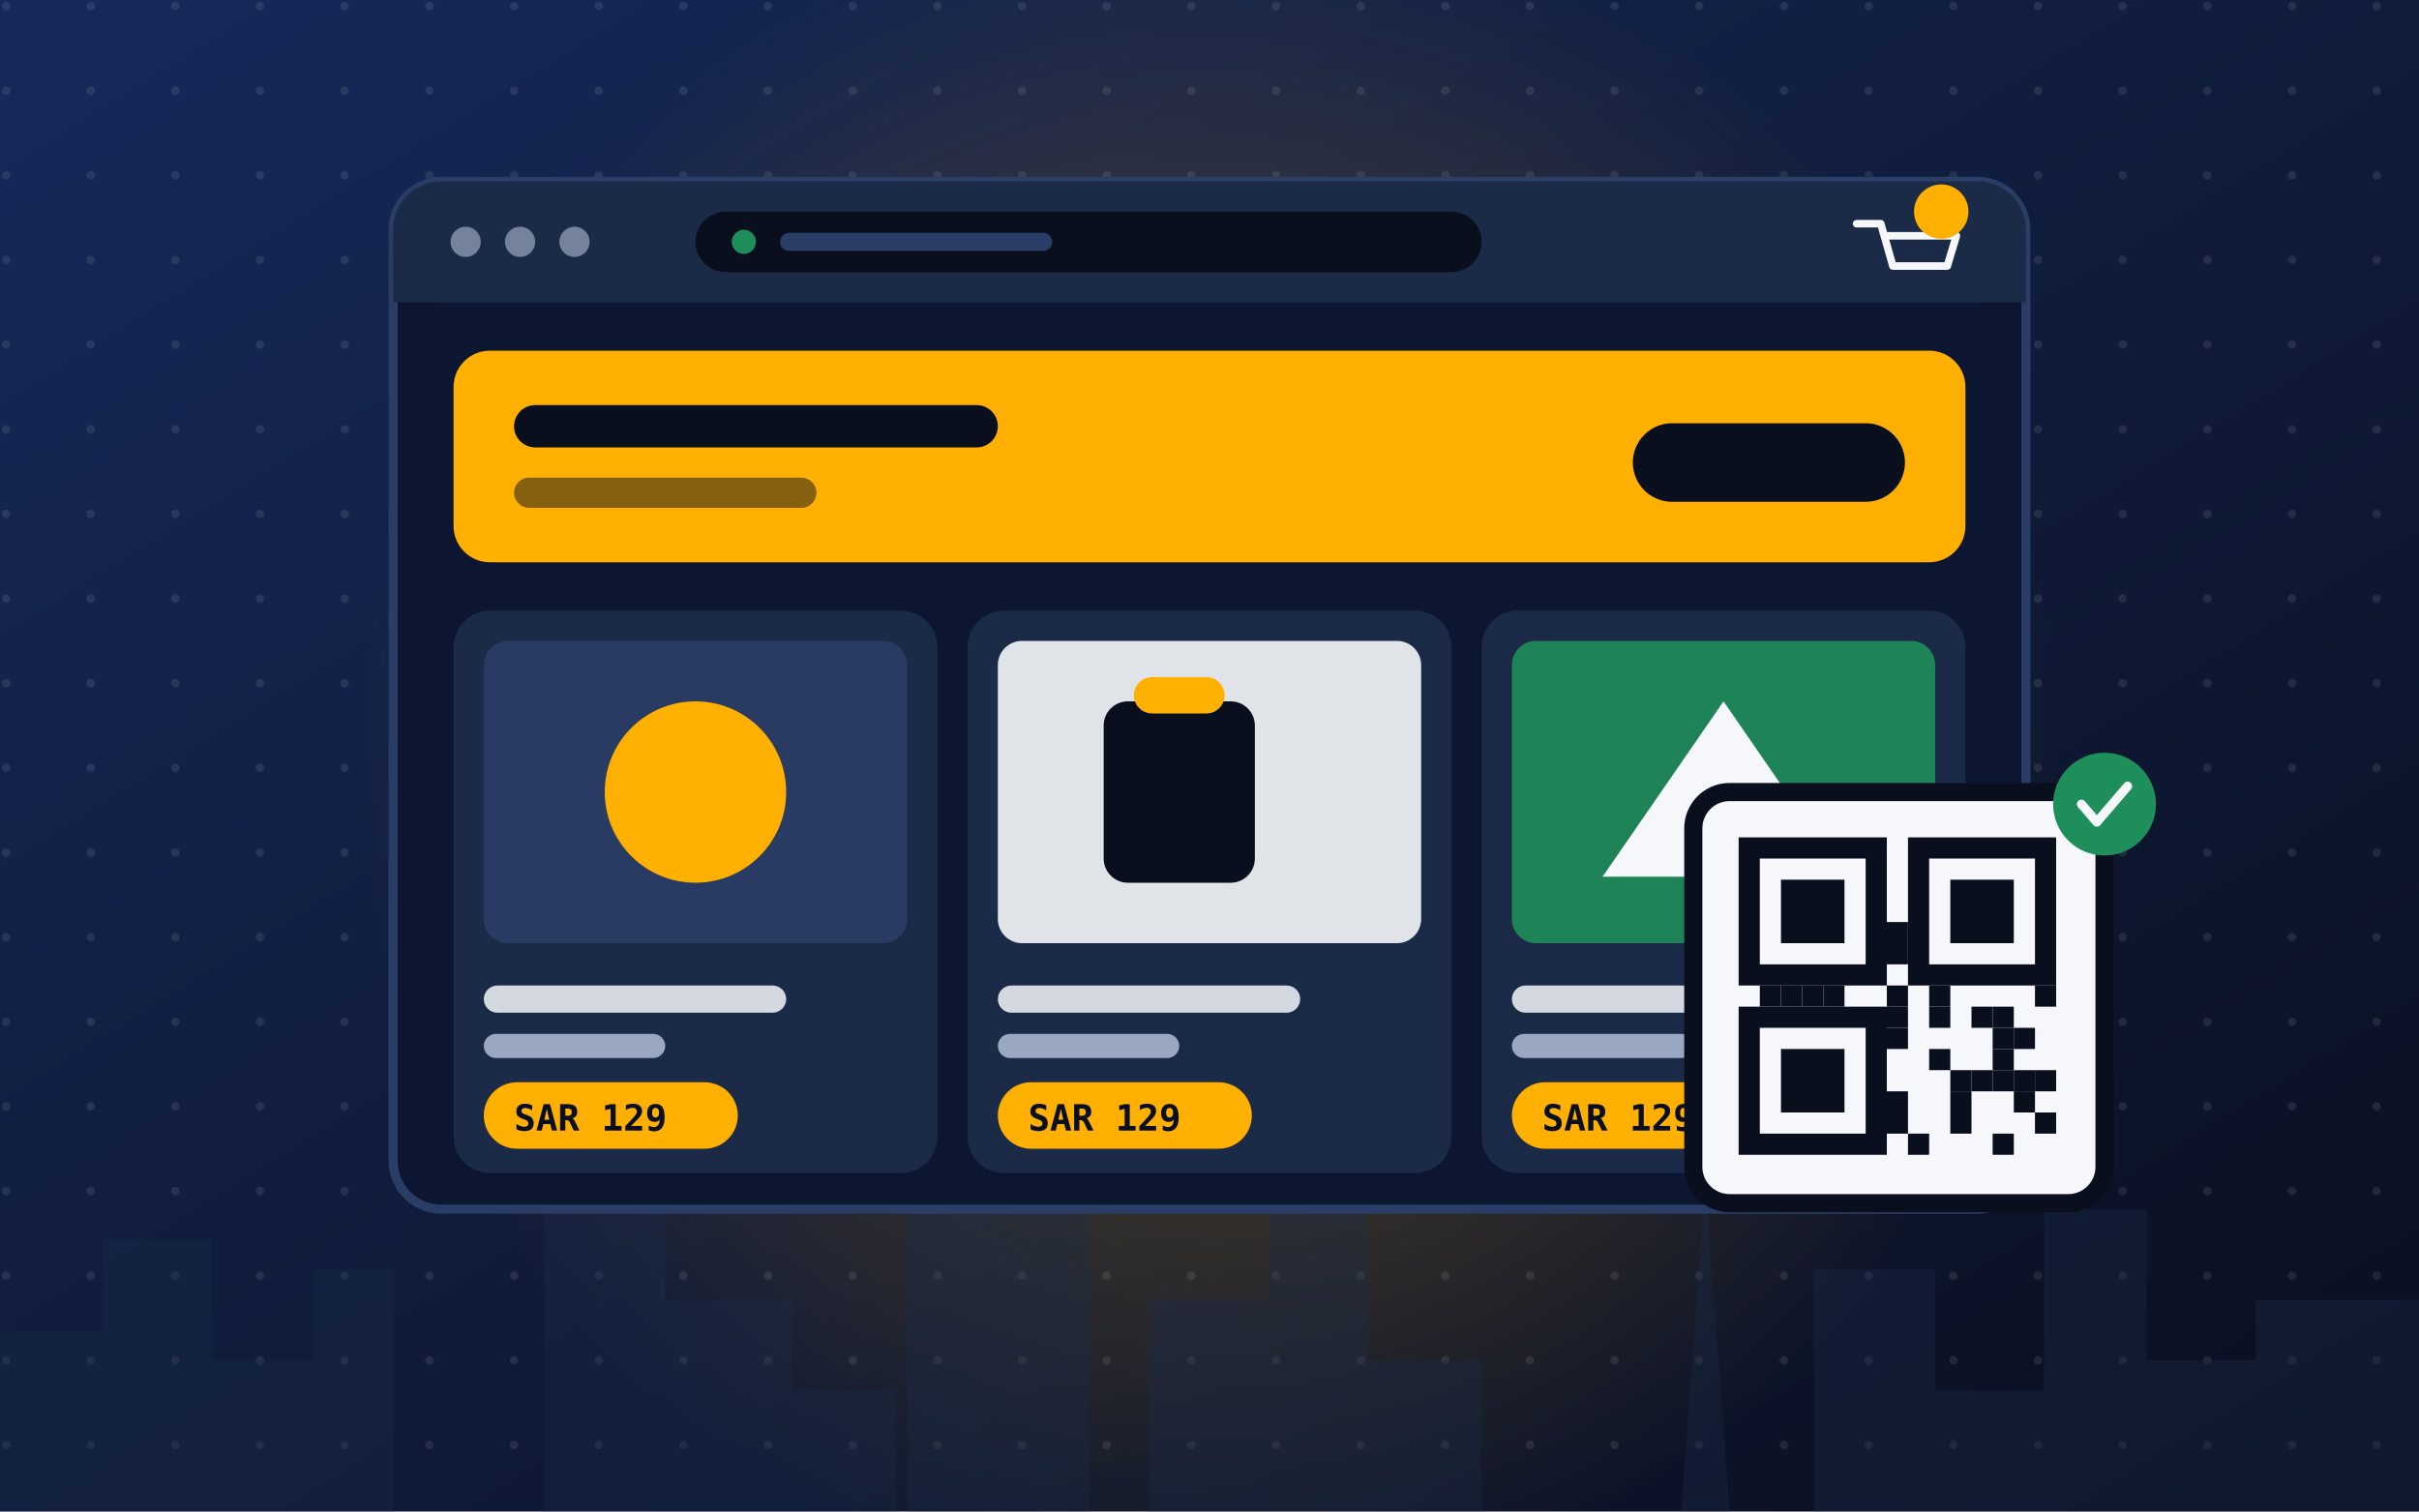
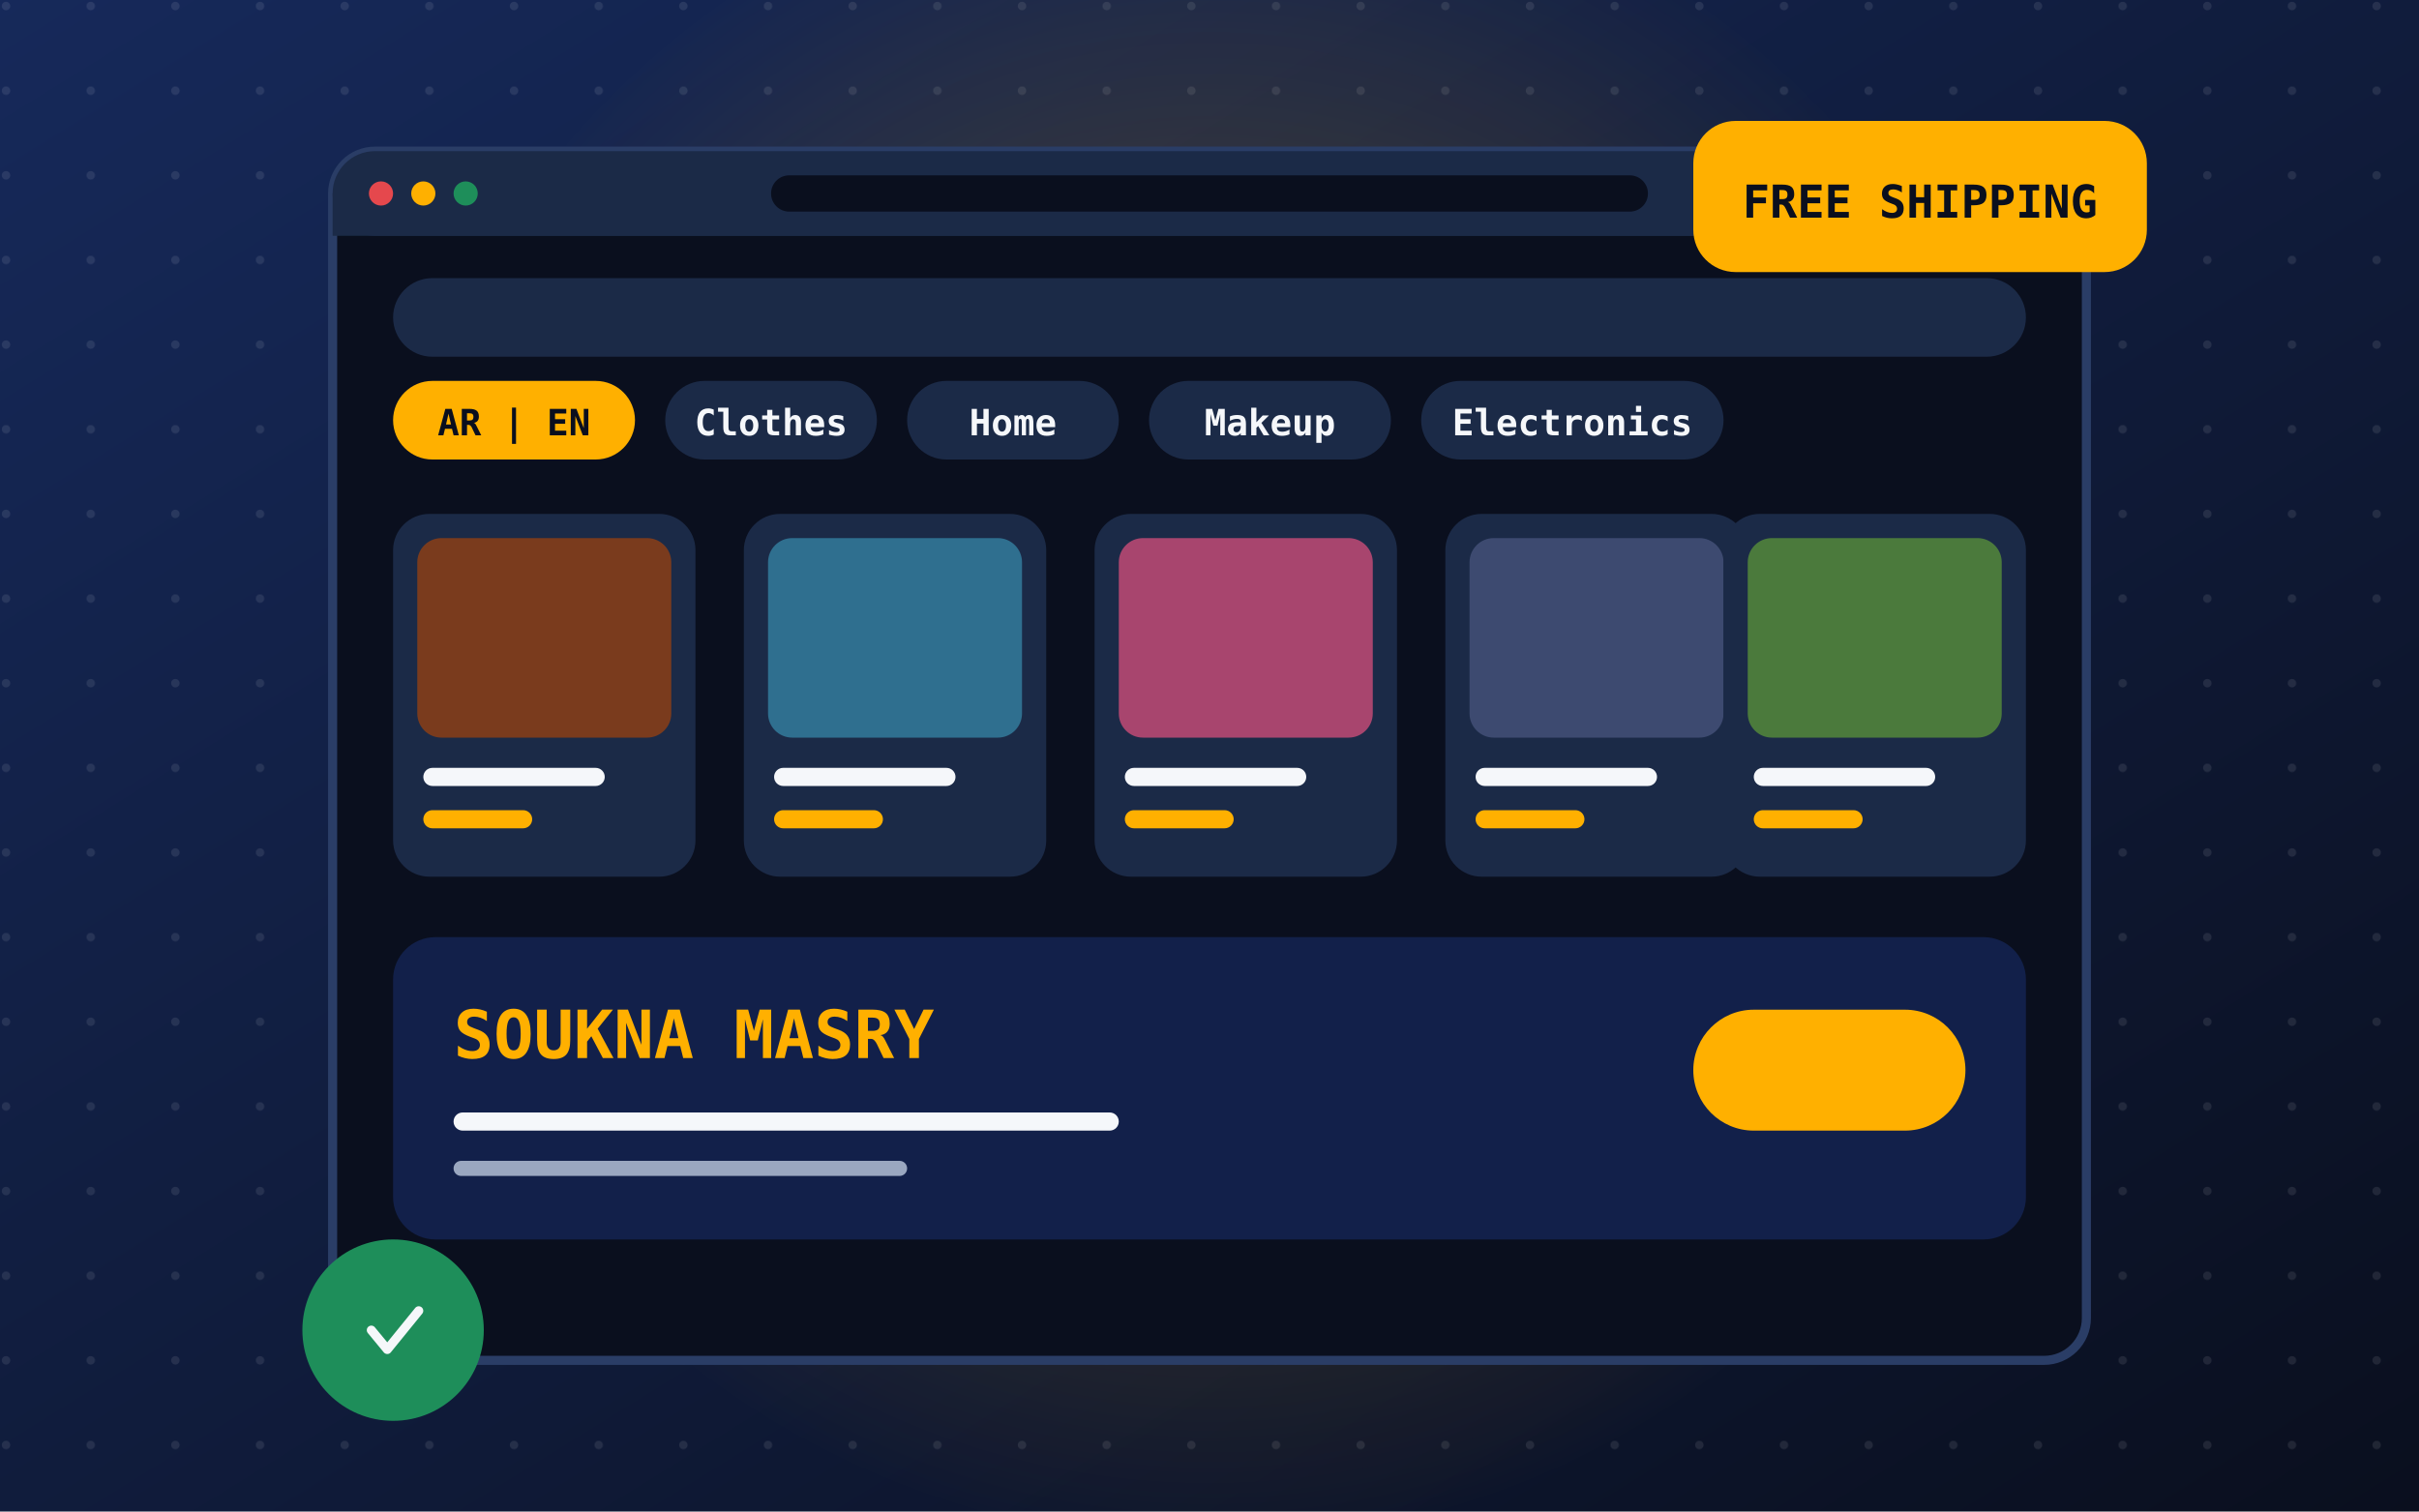
<svg xmlns="http://www.w3.org/2000/svg" viewBox="0 0 800 500" width="800" height="500">
  <defs>
    <linearGradient id="g" x1="0" y1="0" x2="1" y2="1">
      <stop offset="0" stop-color="#16295a" />
      <stop offset="1" stop-color="#0A0F1E" />
    </linearGradient>
    <radialGradient id="r">
      <stop offset="0" stop-color="#FFB000" stop-opacity=".32" />
      <stop offset="1" stop-color="#FFB000" stop-opacity="0" />
    </radialGradient>
    <linearGradient id="a" x1="0" y1="0" x2="0" y2="1">
-       <stop offset="0" stop-color="#FFB000" stop-opacity=".35" />
+       <stop offset="0" stop-color="#FFB000" stop-opacity=".4" />
      <stop offset="1" stop-color="#FFB000" stop-opacity="0" />
    </linearGradient>
    <pattern id="d" width="28" height="28" patternUnits="userSpaceOnUse">
      <circle cx="2" cy="2" r="1.4" fill="#fff" opacity=".09" />
    </pattern>
  </defs>
  <rect width="800" height="500" fill="url(#g)" />
  <rect width="800" height="500" fill="url(#d)" />
-   <circle cx="400" cy="250" r="280" fill="url(#r)" />
-   <g fill="#1B2A47" opacity="0.35">
-     <path d="M0 500V440H34V410H70V450H104V420H130V500Z" />
-     <path d="M180 500V400H220V430H262V460H296V500Z" />
-     <path d="M300 500V296H318Q330 352 342 296H360V500Z" />
-     <path d="M380 500V430H420V380H452V450H490V500Z" />
-     <path d="M556 500 564 392 572 500Z" />
-     <circle cx="564" cy="376" r="17" />
-     <path d="M563 360V332h2v28Z" />
-     <path d="M600 500V420H640V460H676V400H710V450H746V430H800V500Z" />
-   </g>
-   <rect x="130" y="60" width="540" height="340" rx="16" fill="#0d1630" stroke="#2a3d66" stroke-width="3" />
-   <rect x="130" y="60" width="540" height="40" rx="16" fill="#1B2A47" />
-   <rect x="130" y="80" width="540" height="20" fill="#1B2A47" />
-   <circle cx="154" cy="80" r="5" fill="#9AA7C0" opacity=".7" />
-   <circle cx="172" cy="80" r="5" fill="#9AA7C0" opacity=".7" />
-   <circle cx="190" cy="80" r="5" fill="#9AA7C0" opacity=".7" />
-   <rect x="230" y="70" width="260" height="20" rx="10" fill="#0A0F1E" />
-   <circle cx="246" cy="80" r="4" fill="#1E8E5A" />
-   <rect x="258" y="77" width="90" height="6" rx="3.0" fill="#2a3d66" opacity="1" />
-   <path d="M614 74h8l4 14h18l3-10H624" stroke="#F5F7FA" stroke-width="2.5" fill="none" stroke-linecap="round" stroke-linejoin="round" />
-   <circle cx="642" cy="70" r="9" fill="#FFB000" />
-   <rect x="150" y="116" width="500" height="70" rx="12" fill="#FFB000" />
-   <rect x="170" y="134" width="160" height="14" rx="7.0" fill="#0A0F1E" opacity="1" />
-   <rect x="170" y="158" width="100" height="10" rx="5.0" fill="#0A0F1E" opacity="0.5" />
-   <rect x="540" y="140" width="90" height="26" rx="13" fill="#0A0F1E" />
-   <rect x="150" y="202" width="160" height="186" rx="12" fill="#1B2A47" />
-   <rect x="160" y="212" width="140" height="100" rx="8" fill="#2a3d66" opacity=".9" />
-   <circle cx="230" cy="262" r="30" fill="#FFB000" />
-   <rect x="160" y="326" width="100" height="9" rx="4.5" fill="#F5F7FA" opacity="0.85" />
-   <rect x="160" y="342" width="60" height="8" rx="4.0" fill="#9AA7C0" opacity="1" />
-   <rect x="160" y="358" width="84" height="22" rx="11" fill="#FFB000" />
-   <text x="170" y="374" font-size="12" fill="#0A0F1E" font-family="JetBrains Mono,Consolas,monospace" font-weight="700">SAR 129</text>
-   <rect x="320" y="202" width="160" height="186" rx="12" fill="#1B2A47" />
-   <rect x="330" y="212" width="140" height="100" rx="8" fill="#F5F7FA" opacity=".9" />
-   <rect x="365" y="232" width="50" height="60" rx="8" fill="#0A0F1E" />
-   <rect x="375" y="224" width="30" height="12" rx="6" fill="#FFB000" />
-   <rect x="330" y="326" width="100" height="9" rx="4.5" fill="#F5F7FA" opacity="0.85" />
-   <rect x="330" y="342" width="60" height="8" rx="4.0" fill="#9AA7C0" opacity="1" />
-   <rect x="330" y="358" width="84" height="22" rx="11" fill="#FFB000" />
-   <text x="340" y="374" font-size="12" fill="#0A0F1E" font-family="JetBrains Mono,Consolas,monospace" font-weight="700">SAR 129</text>
-   <rect x="490" y="202" width="160" height="186" rx="12" fill="#1B2A47" />
-   <rect x="500" y="212" width="140" height="100" rx="8" fill="#1E8E5A" opacity=".9" />
-   <path d="M530 290L570 232L610 290Z" fill="#F5F7FA" />
-   <rect x="500" y="326" width="100" height="9" rx="4.5" fill="#F5F7FA" opacity="0.85" />
-   <rect x="500" y="342" width="60" height="8" rx="4.0" fill="#9AA7C0" opacity="1" />
-   <rect x="500" y="358" width="84" height="22" rx="11" fill="#FFB000" />
-   <text x="510" y="374" font-size="12" fill="#0A0F1E" font-family="JetBrains Mono,Consolas,monospace" font-weight="700">SAR 129</text>
-   <rect x="560" y="262" width="136" height="136" rx="12" fill="#F5F7FA" stroke="#0A0F1E" stroke-width="6" />
-   <rect x="624" y="305" width="7" height="7" fill="#0A0F1E" />
-   <rect x="624" y="312" width="7" height="7" fill="#0A0F1E" />
-   <rect x="582" y="326" width="7" height="7" fill="#0A0F1E" />
-   <rect x="589" y="326" width="7" height="7" fill="#0A0F1E" />
-   <rect x="596" y="326" width="7" height="7" fill="#0A0F1E" />
-   <rect x="603" y="326" width="7" height="7" fill="#0A0F1E" />
-   <rect x="624" y="326" width="7" height="7" fill="#0A0F1E" />
-   <rect x="638" y="326" width="7" height="7" fill="#0A0F1E" />
-   <rect x="673" y="326" width="7" height="7" fill="#0A0F1E" />
-   <rect x="624" y="333" width="7" height="7" fill="#0A0F1E" />
-   <rect x="638" y="333" width="7" height="7" fill="#0A0F1E" />
-   <rect x="652" y="333" width="7" height="7" fill="#0A0F1E" />
-   <rect x="659" y="333" width="7" height="7" fill="#0A0F1E" />
-   <rect x="624" y="340" width="7" height="7" fill="#0A0F1E" />
-   <rect x="659" y="340" width="7" height="7" fill="#0A0F1E" />
-   <rect x="666" y="340" width="7" height="7" fill="#0A0F1E" />
-   <rect x="638" y="347" width="7" height="7" fill="#0A0F1E" />
-   <rect x="659" y="347" width="7" height="7" fill="#0A0F1E" />
-   <rect x="645" y="354" width="7" height="7" fill="#0A0F1E" />
-   <rect x="652" y="354" width="7" height="7" fill="#0A0F1E" />
-   <rect x="659" y="354" width="7" height="7" fill="#0A0F1E" />
-   <rect x="666" y="354" width="7" height="7" fill="#0A0F1E" />
-   <rect x="673" y="354" width="7" height="7" fill="#0A0F1E" />
-   <rect x="624" y="361" width="7" height="7" fill="#0A0F1E" />
-   <rect x="645" y="361" width="7" height="7" fill="#0A0F1E" />
-   <rect x="666" y="361" width="7" height="7" fill="#0A0F1E" />
-   <rect x="624" y="368" width="7" height="7" fill="#0A0F1E" />
-   <rect x="645" y="368" width="7" height="7" fill="#0A0F1E" />
-   <rect x="673" y="368" width="7" height="7" fill="#0A0F1E" />
-   <rect x="631" y="375" width="7" height="7" fill="#0A0F1E" />
-   <rect x="659" y="375" width="7" height="7" fill="#0A0F1E" />
-   <rect x="575" y="277" width="49" height="49" fill="#0A0F1E" />
-   <rect x="582" y="284" width="35" height="35" fill="#F5F7FA" />
-   <rect x="589" y="291" width="21" height="21" fill="#0A0F1E" />
-   <rect x="631" y="277" width="49" height="49" fill="#0A0F1E" />
-   <rect x="638" y="284" width="35" height="35" fill="#F5F7FA" />
-   <rect x="645" y="291" width="21" height="21" fill="#0A0F1E" />
-   <rect x="575" y="333" width="49" height="49" fill="#0A0F1E" />
-   <rect x="582" y="340" width="35" height="35" fill="#F5F7FA" />
-   <rect x="589" y="347" width="21" height="21" fill="#0A0F1E" />
-   <circle cx="696" cy="266" r="17" fill="#1E8E5A" />
-   <path d="M688.35 266l5.1 5.95 10.2-11.9" stroke="#F5F7FA" stroke-width="3" fill="none" stroke-linecap="round" stroke-linejoin="round" />
+   <circle cx="400" cy="230" r="280" fill="url(#r)" />
+   <rect x="110" y="50" width="580" height="400" rx="14" fill="#0A0F1E" stroke="#2a3d66" stroke-width="3" />
+   <rect x="110" y="50" width="580" height="28" rx="14" fill="#1B2A47" />
+   <rect x="110" y="64" width="580" height="14" rx="0" fill="#1B2A47" />
+   <circle cx="126" cy="64" r="4" fill="#e5484d" />
+   <circle cx="140" cy="64" r="4" fill="#FFB000" />
+   <circle cx="154" cy="64" r="4" fill="#1E8E5A" />
+   <rect x="255.0" y="58" width="290.0" height="12" rx="6" fill="#0A0F1E" />
+   <rect x="130" y="92" width="540" height="26" rx="13" fill="#1B2A47" />
+   <rect x="130" y="126" width="80" height="26" rx="13" fill="#FFB000" />
+   <text x="170.0" y="144" font-size="12" fill="#0A0F1E" text-anchor="middle" font-family="JetBrains Mono,Consolas,monospace" font-weight="700">AR | EN</text>
+   <rect x="220" y="126" width="70" height="26" rx="13" fill="#1B2A47" />
+   <text x="255.0" y="144" font-size="12" fill="#F5F7FA" text-anchor="middle" font-family="JetBrains Mono,Consolas,monospace" font-weight="700">Clothes</text>
+   <rect x="300" y="126" width="70" height="26" rx="13" fill="#1B2A47" />
+   <text x="335.0" y="144" font-size="12" fill="#F5F7FA" text-anchor="middle" font-family="JetBrains Mono,Consolas,monospace" font-weight="700">Home</text>
+   <rect x="380" y="126" width="80" height="26" rx="13" fill="#1B2A47" />
+   <text x="420.0" y="144" font-size="12" fill="#F5F7FA" text-anchor="middle" font-family="JetBrains Mono,Consolas,monospace" font-weight="700">Makeup</text>
+   <rect x="470" y="126" width="100" height="26" rx="13" fill="#1B2A47" />
+   <text x="520.0" y="144" font-size="12" fill="#F5F7FA" text-anchor="middle" font-family="JetBrains Mono,Consolas,monospace" font-weight="700">Electronics</text>
+   <rect x="130" y="170" width="100" height="120" rx="12" fill="#1B2A47" />
+   <rect x="138" y="178" width="84" height="66" rx="8" fill="#7a3b1d" />
+   <rect x="140" y="254" width="60" height="6" rx="3.0" fill="#F5F7FA" />
+   <rect x="140" y="268" width="36" height="6" rx="3.0" fill="#FFB000" />
+   <rect x="246" y="170" width="100" height="120" rx="12" fill="#1B2A47" />
+   <rect x="254" y="178" width="84" height="66" rx="8" fill="#2f6f8f" />
+   <rect x="256" y="254" width="60" height="6" rx="3.0" fill="#F5F7FA" />
+   <rect x="256" y="268" width="36" height="6" rx="3.0" fill="#FFB000" />
+   <rect x="362" y="170" width="100" height="120" rx="12" fill="#1B2A47" />
+   <rect x="370" y="178" width="84" height="66" rx="8" fill="#a8456e" />
+   <rect x="372" y="254" width="60" height="6" rx="3.0" fill="#F5F7FA" />
+   <rect x="372" y="268" width="36" height="6" rx="3.0" fill="#FFB000" />
+   <rect x="478" y="170" width="100" height="120" rx="12" fill="#1B2A47" />
+   <rect x="486" y="178" width="84" height="66" rx="8" fill="#3d4a70" />
+   <rect x="488" y="254" width="60" height="6" rx="3.0" fill="#F5F7FA" />
+   <rect x="488" y="268" width="36" height="6" rx="3.0" fill="#FFB000" />
+   <rect x="570" y="170" width="100" height="120" rx="12" fill="#1B2A47" />
+   <rect x="578" y="178" width="84" height="66" rx="8" fill="#4b7a3c" />
+   <rect x="580" y="254" width="60" height="6" rx="3.0" fill="#F5F7FA" />
+   <rect x="580" y="268" width="36" height="6" rx="3.0" fill="#FFB000" />
+   <rect x="130" y="310" width="540" height="100" rx="14" fill="#12204a" />
+   <text x="150" y="350" font-size="22" fill="#FFB000" text-anchor="start" font-family="JetBrains Mono,Consolas,monospace" font-weight="700">SOUKNA MASRY</text>
+   <rect x="150" y="368" width="220" height="6" rx="3.0" fill="#F5F7FA" />
+   <rect x="150" y="384" width="150" height="5" rx="2.5" fill="#9AA7C0" />
+   <rect x="560" y="334" width="90" height="40" rx="20" fill="#FFB000" />
+   <rect x="560" y="40" width="150" height="50" rx="14" fill="#FFB000" />
+   <text x="635.0" y="72" font-size="15" fill="#0A0F1E" text-anchor="middle" font-family="JetBrains Mono,Consolas,monospace" font-weight="700">FREE SHIPPING</text>
+   <circle cx="130" cy="440" r="30" fill="#1E8E5A" />
+   <circle cx="130" cy="440" r="16" fill="#1E8E5A" />
+   <path d="M122.8 440l5.28 6.4 10.4-12.8" stroke="#F5F7FA" stroke-width="3" fill="none" stroke-linecap="round" stroke-linejoin="round" />
</svg>
